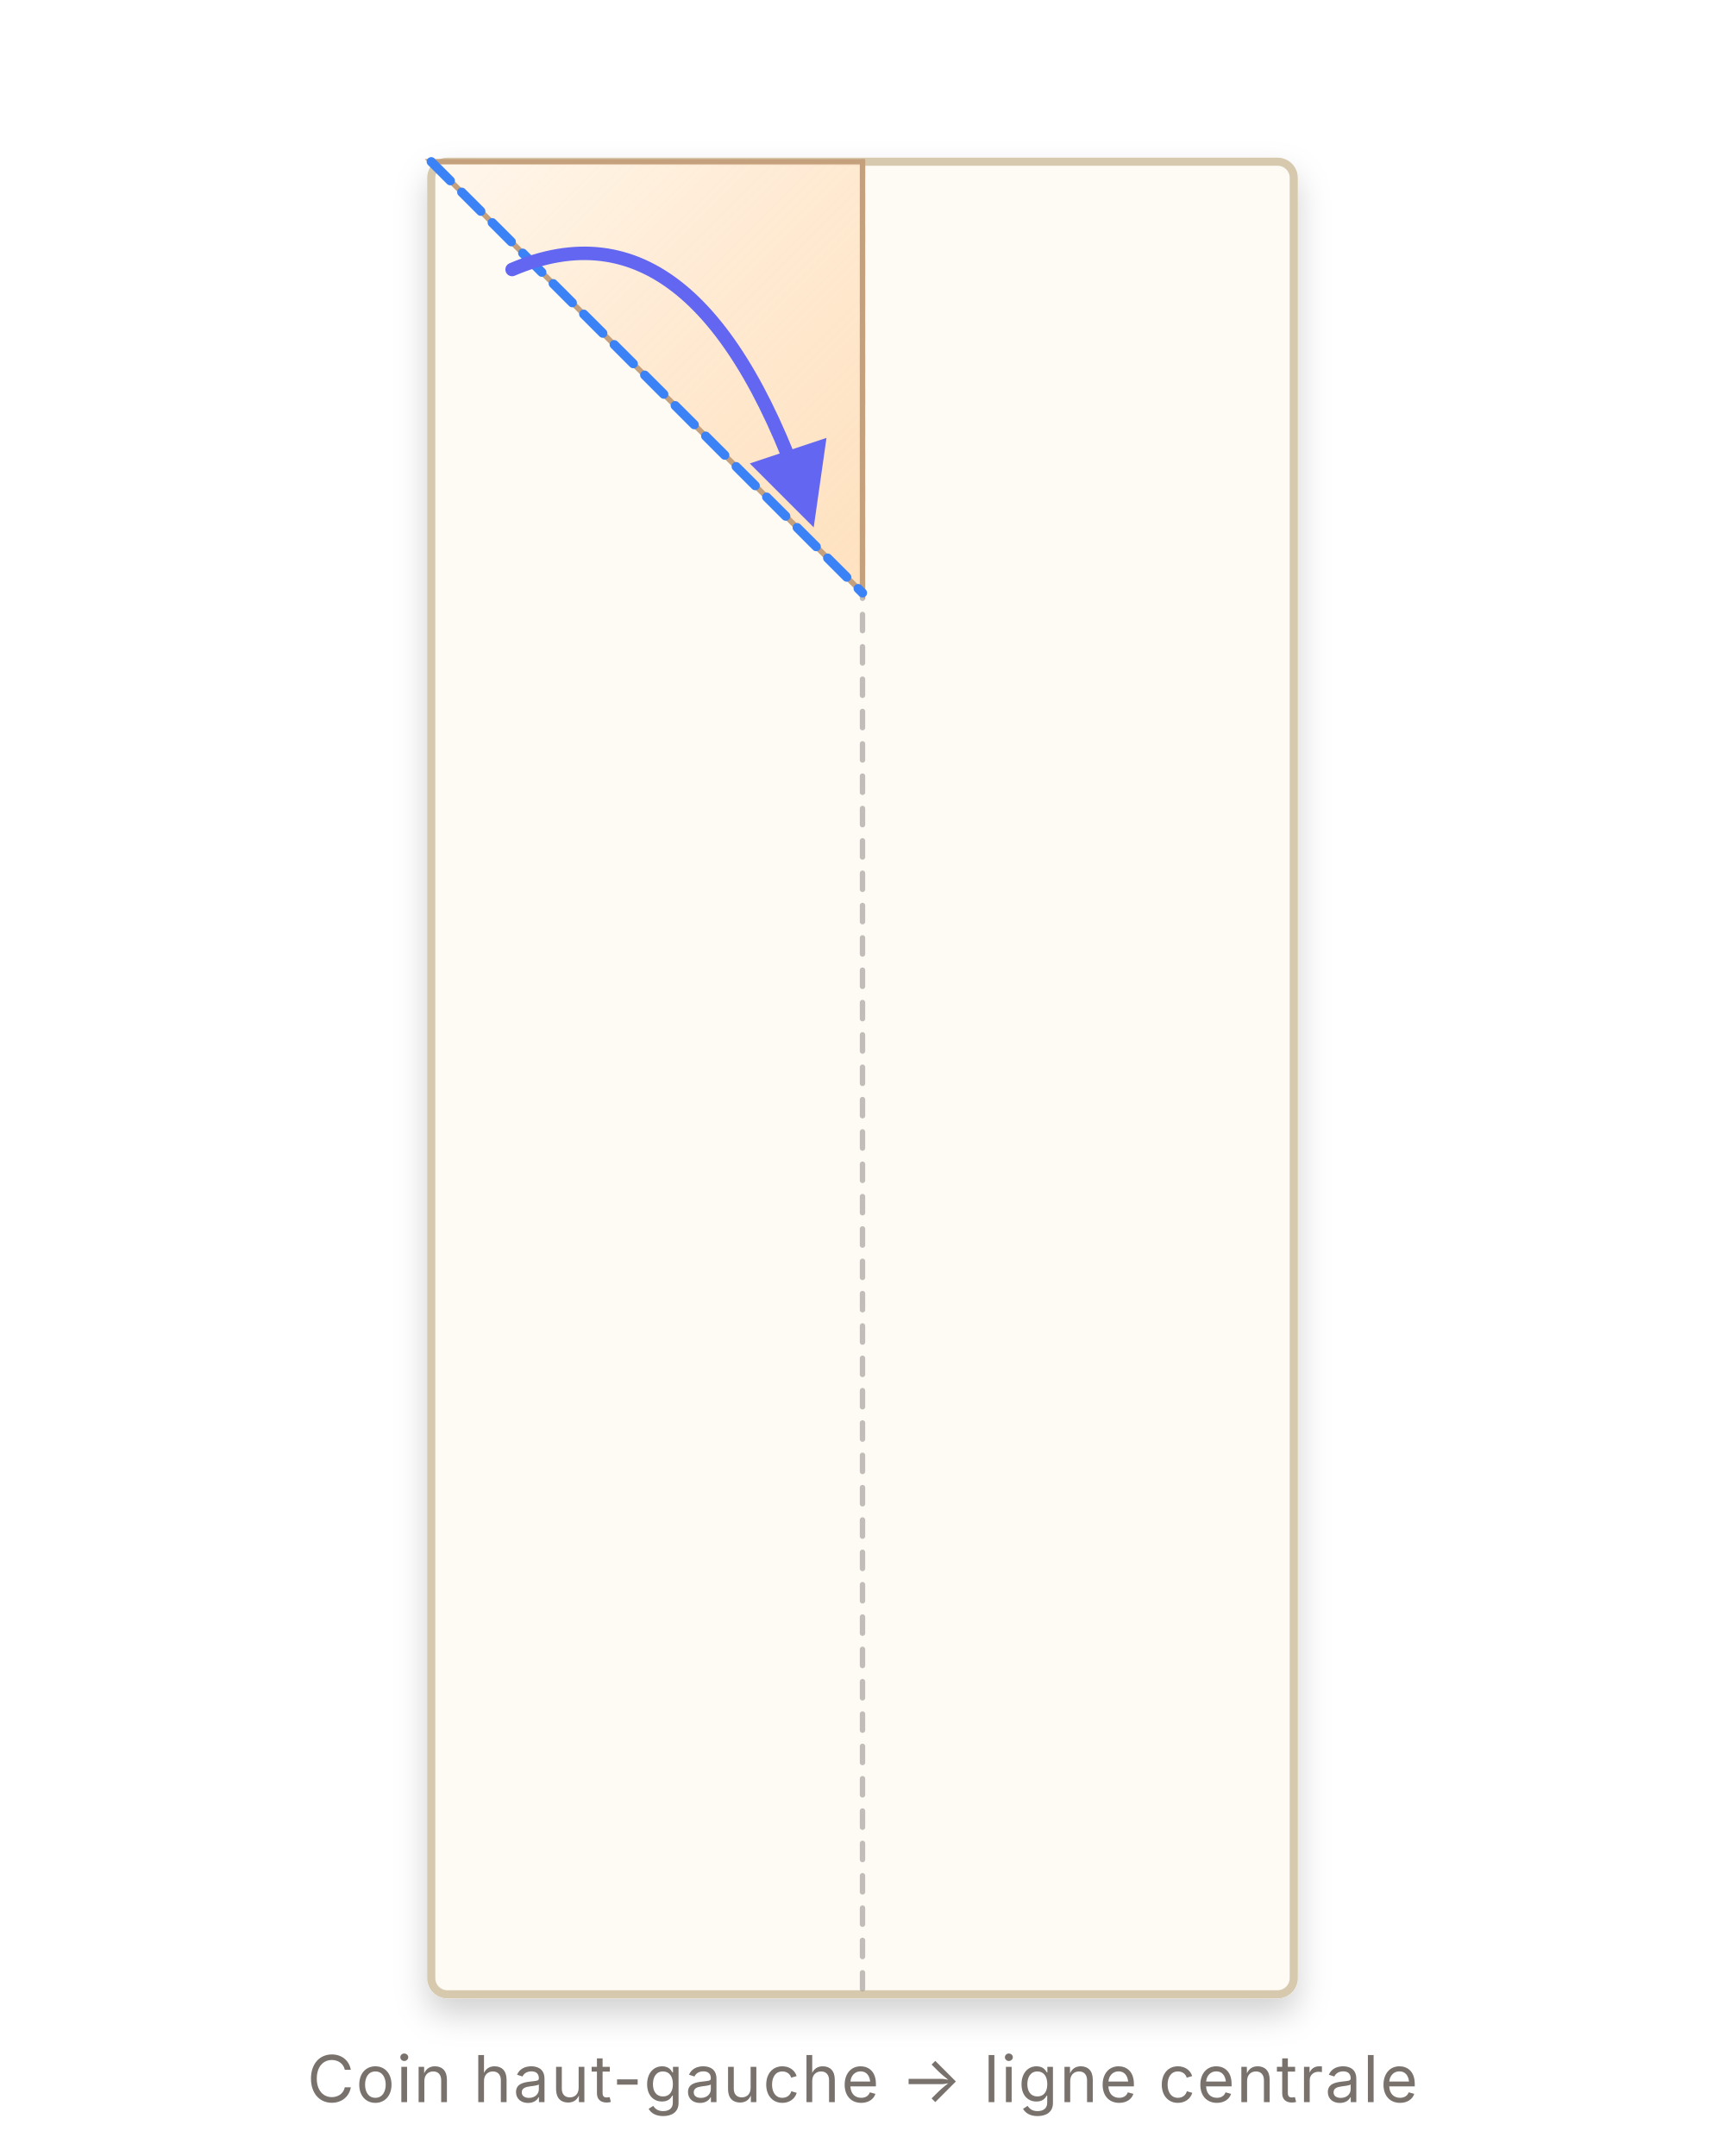
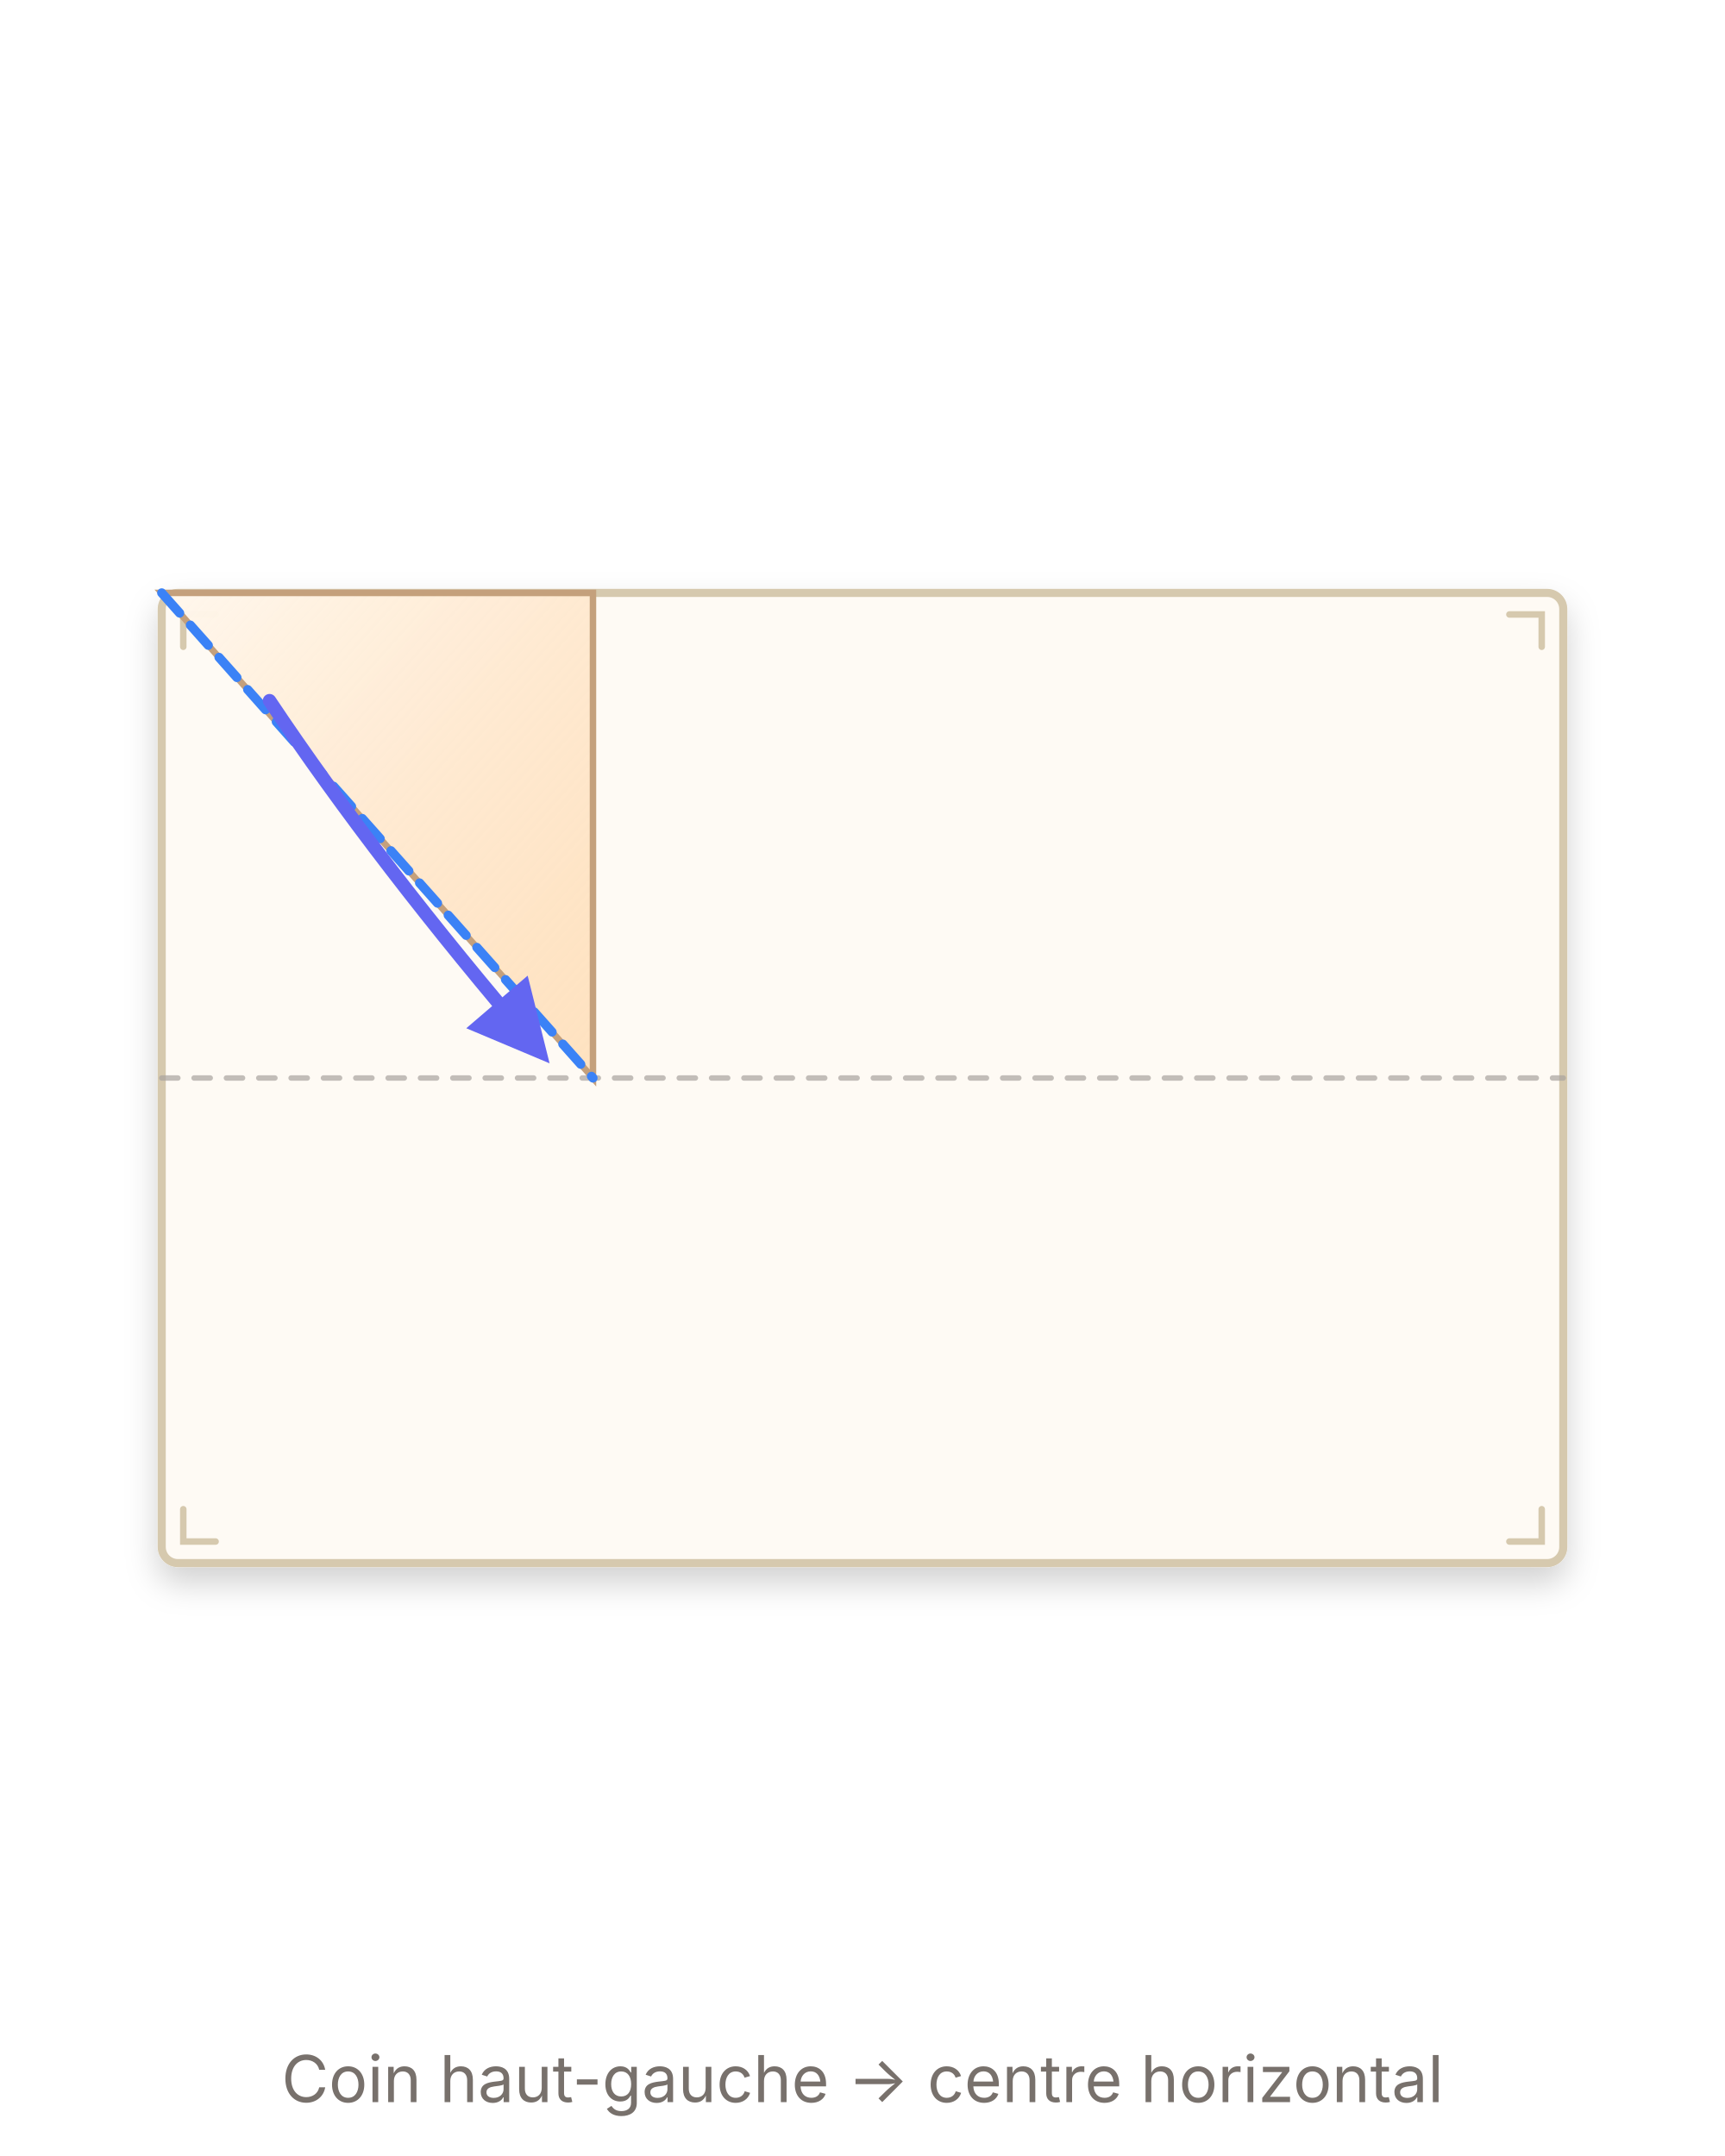
- <svg xmlns="http://www.w3.org/2000/svg" viewBox="0 0 320 400" fill="none" font-family="system-ui, -apple-system, sans-serif">
+ <svg xmlns="http://www.w3.org/2000/svg" viewBox="0 0 320 400" fill="none" font-family="system-ui,-apple-system,sans-serif">
  <defs>
    <filter id="ps" x="-10%" y="-10%" width="120%" height="120%">
      <feGaussianBlur in="SourceAlpha" stdDeviation="3" />
      <feOffset dx="0" dy="3" />
      <feComponentTransfer>
        <feFuncA type="linear" slope="0.18" />
      </feComponentTransfer>
      <feMerge>
        <feMergeNode />
        <feMergeNode in="SourceGraphic" />
      </feMerge>
    </filter>
    <marker id="arr" viewBox="0 0 10 10" refX="8" refY="5" markerWidth="6" markerHeight="6" orient="auto-start-reverse">
      <path d="M 0 0 L 10 5 L 0 10 z" fill="#6366f1" />
    </marker>
    <marker id="arrT" viewBox="0 0 10 10" refX="8" refY="5" markerWidth="6" markerHeight="6" orient="auto-start-reverse">
      <path d="M 0 0 L 10 5 L 0 10 z" fill="#14b8a6" />
    </marker>
    <linearGradient id="foldTri" x1="0" y1="0" x2="1" y2="1">
      <stop offset="0" stop-color="#fff7ed" />
      <stop offset="1" stop-color="#fed7aa" stop-opacity="0.7" />
    </linearGradient>
  </defs>
-   <rect x="80" y="30" width="160" height="340" rx="3" fill="#fefaf4" stroke="#d6c9ae" stroke-width="1.5" filter="url(#ps)" />
-   <line x1="160" y1="30" x2="160" y2="370" stroke="#a8a29e" stroke-width="1" stroke-dasharray="3 3" stroke-linecap="round" opacity="0.7" />
-   <polygon points="80,30 160,30 160,110" fill="url(#foldTri)" stroke="#c4a07c" stroke-width="1" />
-   <line x1="80" y1="30" x2="160" y2="110" stroke="#3b82f6" stroke-width="1.7" stroke-dasharray="5 3" stroke-linecap="round" />
-   <path d="M 95 50 Q 130 35 150 95" stroke="#6366f1" stroke-width="2.5" stroke-linecap="round" fill="none" marker-end="url(#arr)" />
-   <text x="160" y="390" text-anchor="middle" font-size="12" fill="#78716c" letter-spacing="0.3">Coin haut-gauche → ligne centrale</text>
+   <rect x="30" y="110" width="260" height="180" rx="3" fill="#fefaf4" stroke="#d6c9ae" stroke-width="1.5" filter="url(#ps)" />
+   <path d="M34 120 L34 114 L40 114" stroke="#d6c9ae" stroke-width="1.2" stroke-linecap="round" />
+   <path d="M280 114 L286 114 L286 120" stroke="#d6c9ae" stroke-width="1.2" stroke-linecap="round" />
+   <path d="M34 280 L34 286 L40 286" stroke="#d6c9ae" stroke-width="1.2" stroke-linecap="round" />
+   <path d="M280 286 L286 286 L286 280" stroke="#d6c9ae" stroke-width="1.2" stroke-linecap="round" />
+   <line x1="30" y1="200" x2="290" y2="200" stroke="#a8a29e" stroke-width="1" stroke-dasharray="3 3" stroke-linecap="round" opacity="0.7" />
+   <polygon points="30,110 110,110 110,200" fill="url(#foldTri)" stroke="#c4a07c" stroke-width="1.2" />
+   <line x1="30" y1="110" x2="110" y2="200" stroke="#3b82f6" stroke-width="1.7" stroke-dasharray="5 3" stroke-linecap="round" />
+   <path d="M 50 130 Q 70 160 100 195" stroke="#6366f1" stroke-width="2.5" stroke-linecap="round" fill="none" marker-end="url(#arr)" />
+   <text x="160" y="390" text-anchor="middle" font-size="12" fill="#78716c">Coin haut-gauche → centre horizontal</text>
</svg>
